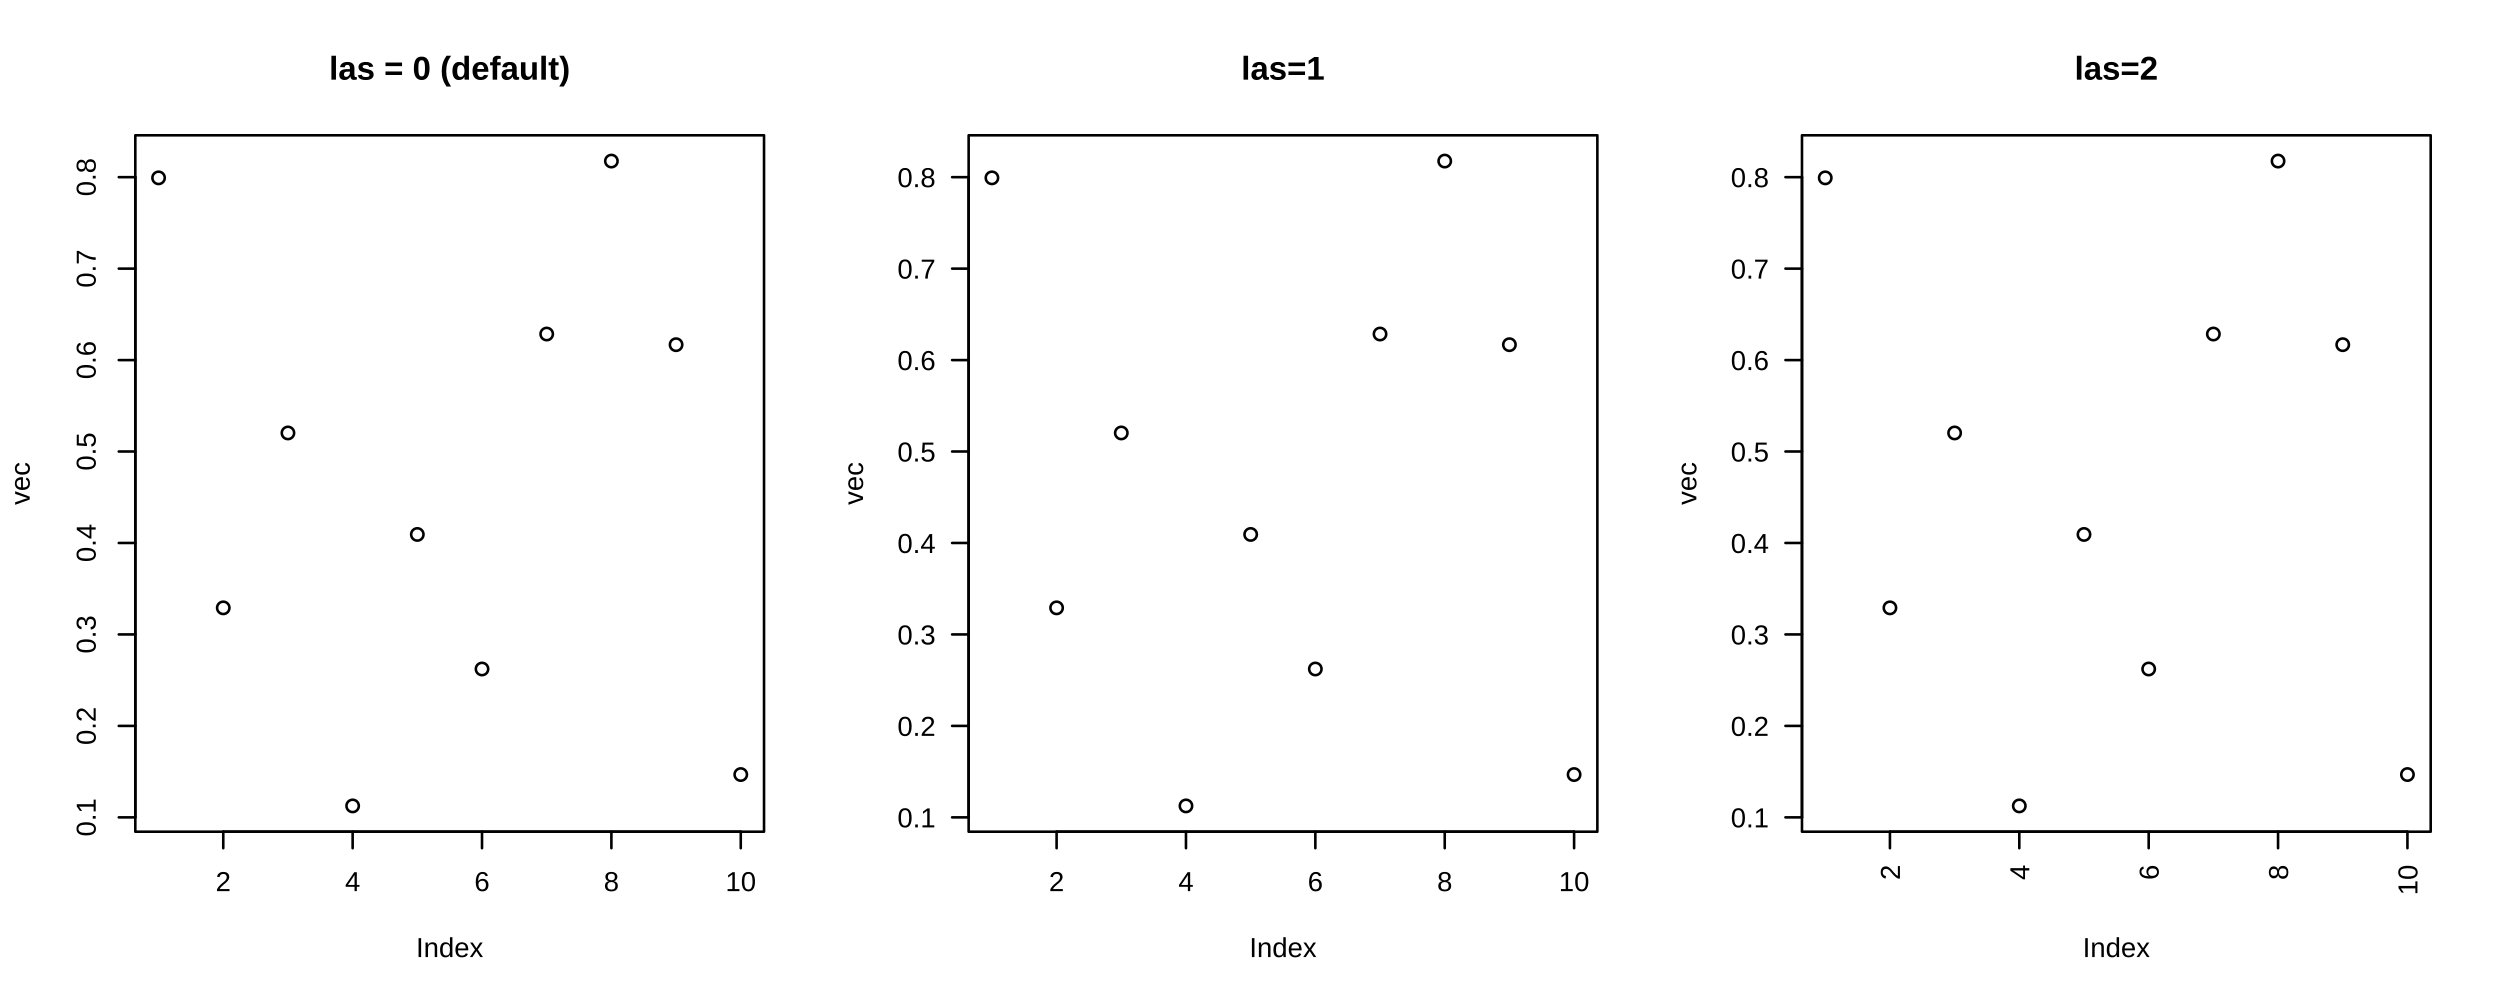
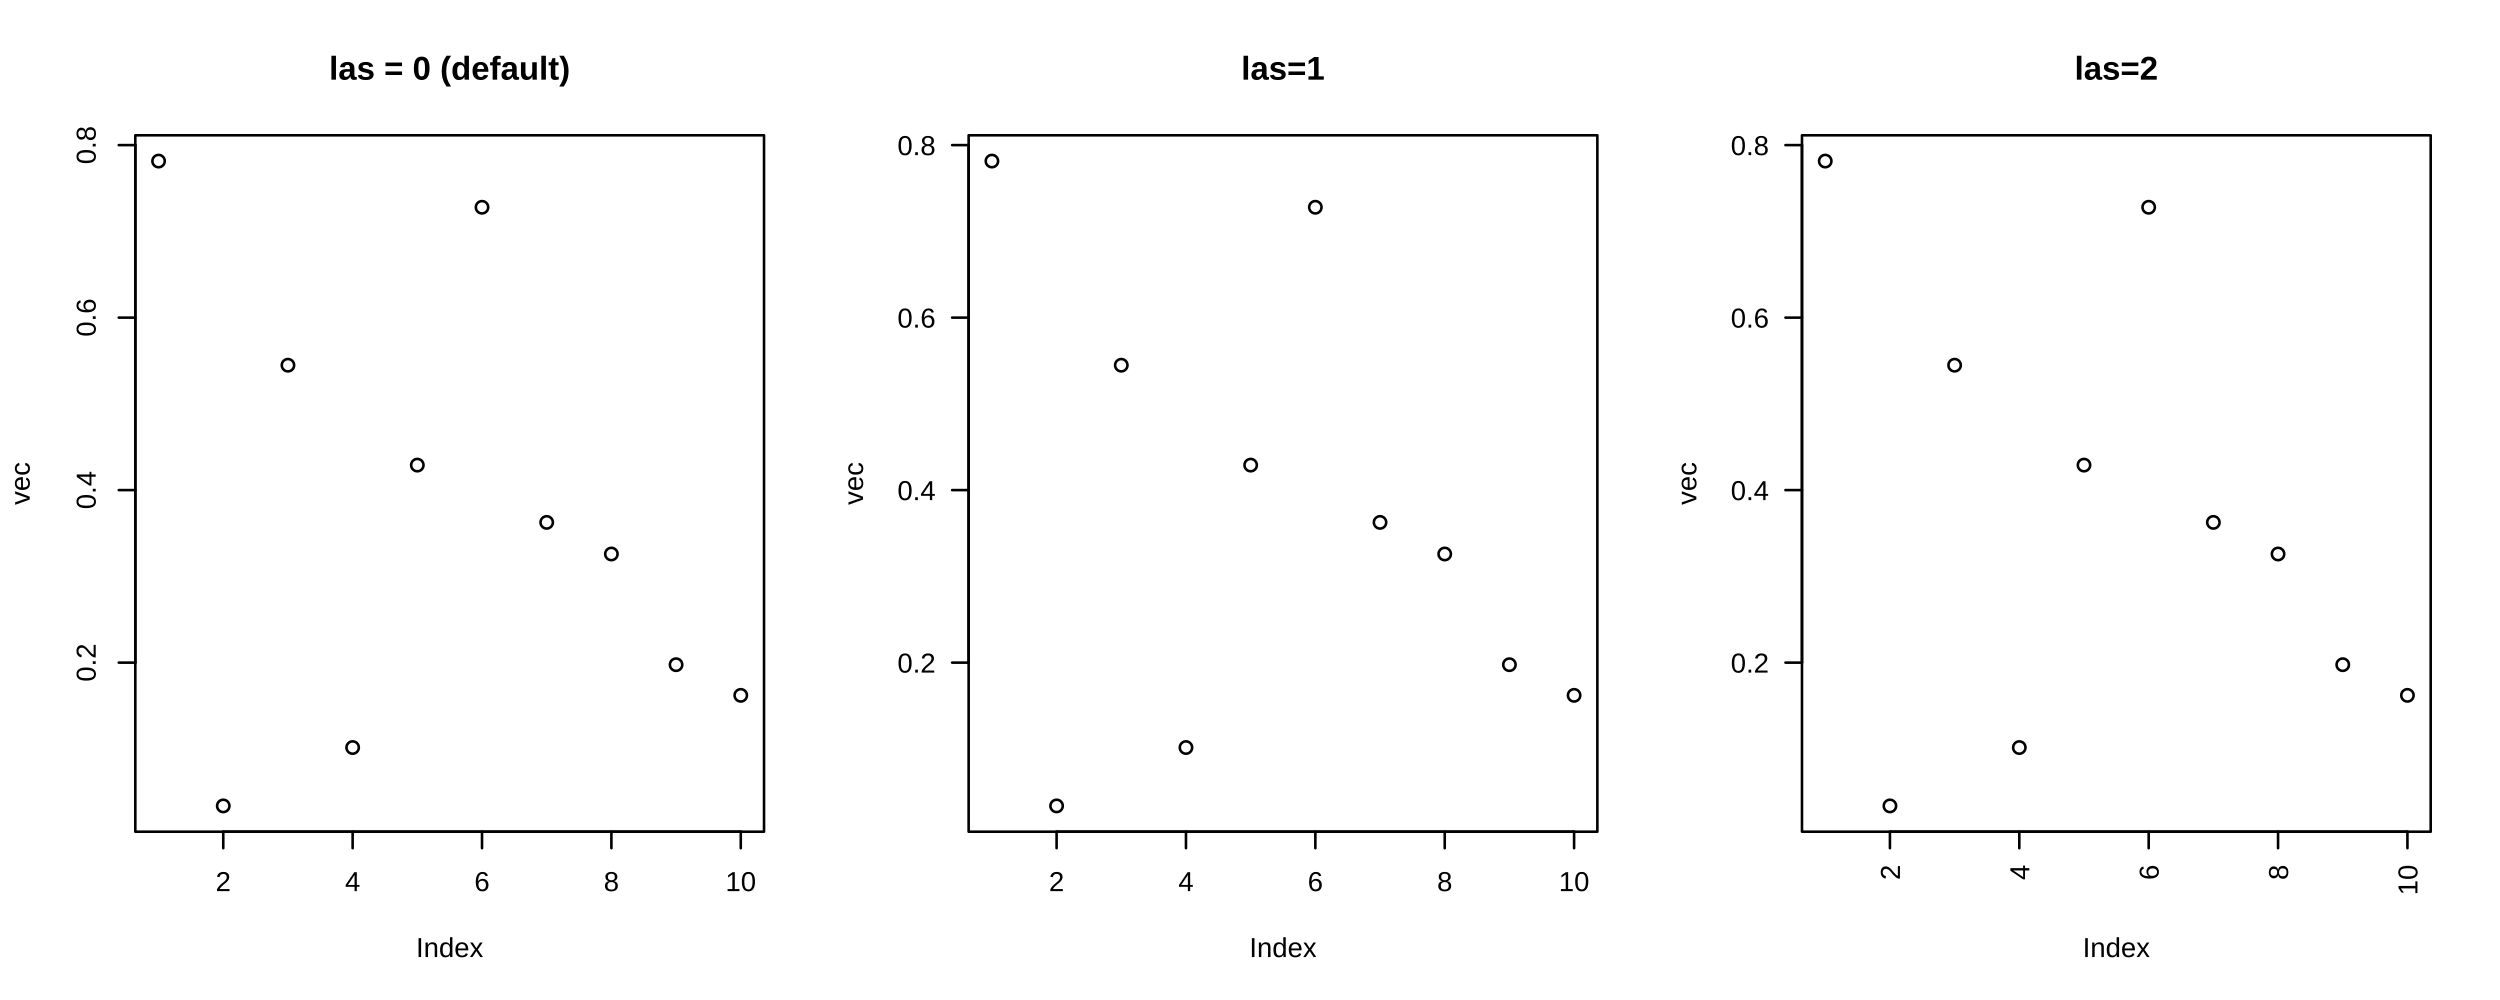
<svg xmlns="http://www.w3.org/2000/svg" class="svglite" width="720.00pt" height="288.00pt" viewBox="0 0 720.00 288.00">
  <defs>
    <style type="text/css">
    .svglite line, .svglite polyline, .svglite polygon, .svglite path, .svglite rect, .svglite circle {
      fill: none;
      stroke: #000000;
      stroke-linecap: round;
      stroke-linejoin: round;
      stroke-miterlimit: 10.00;
    }
    .svglite text {
      white-space: pre;
    }
  </style>
  </defs>
  <rect width="100%" height="100%" style="stroke: none; fill: #FFFFFF;" />
  <defs>
    <clipPath id="cpMC4wMHw3MjAuMDB8MC4wMHwyODguMDA=">
      <rect x="0.00" y="0.00" width="720.00" height="288.00" />
    </clipPath>
  </defs>
  <g clip-path="url(#cpMC4wMHw3MjAuMDB8MC4wMHwyODguMDA=)">
</g>
  <defs>
    <clipPath id="cpMzguOTd8MjIwLjA0fDM4Ljk3fDIzOS41Mw==">
      <rect x="38.97" y="38.97" width="181.08" height="200.56" />
    </clipPath>
  </defs>
  <g clip-path="url(#cpMzguOTd8MjIwLjA0fDM4Ljk3fDIzOS41Mw==)">
-     <circle cx="45.67" cy="51.22" r="1.78" style="stroke-width: 0.75;" />
-     <circle cx="64.30" cy="175.06" r="1.78" style="stroke-width: 0.75;" />
-     <circle cx="82.93" cy="124.69" r="1.78" style="stroke-width: 0.75;" />
-     <circle cx="101.56" cy="232.10" r="1.78" style="stroke-width: 0.75;" />
-     <circle cx="120.19" cy="153.92" r="1.78" style="stroke-width: 0.75;" />
-     <circle cx="138.82" cy="192.67" r="1.78" style="stroke-width: 0.75;" />
-     <circle cx="157.45" cy="96.20" r="1.78" style="stroke-width: 0.75;" />
-     <circle cx="176.08" cy="46.39" r="1.78" style="stroke-width: 0.75;" />
-     <circle cx="194.71" cy="99.27" r="1.78" style="stroke-width: 0.75;" />
-     <circle cx="213.34" cy="223.07" r="1.78" style="stroke-width: 0.75;" />
+     <circle cx="45.67" cy="46.39" r="1.78" style="stroke-width: 0.75;" />
+     <circle cx="64.30" cy="232.10" r="1.78" style="stroke-width: 0.75;" />
+     <circle cx="82.93" cy="105.18" r="1.78" style="stroke-width: 0.75;" />
+     <circle cx="101.56" cy="215.29" r="1.78" style="stroke-width: 0.75;" />
+     <circle cx="120.19" cy="133.95" r="1.78" style="stroke-width: 0.75;" />
+     <circle cx="138.82" cy="59.69" r="1.78" style="stroke-width: 0.75;" />
+     <circle cx="157.45" cy="150.45" r="1.78" style="stroke-width: 0.75;" />
+     <circle cx="176.08" cy="159.55" r="1.78" style="stroke-width: 0.75;" />
+     <circle cx="194.71" cy="191.43" r="1.78" style="stroke-width: 0.75;" />
+     <circle cx="213.34" cy="200.26" r="1.78" style="stroke-width: 0.75;" />
  </g>
  <g clip-path="url(#cpMC4wMHw3MjAuMDB8MC4wMHwyODguMDA=)">
    <line x1="64.30" y1="239.53" x2="213.34" y2="239.53" style="stroke-width: 0.75;" />
    <line x1="64.30" y1="239.53" x2="64.30" y2="244.28" style="stroke-width: 0.75;" />
    <line x1="101.56" y1="239.53" x2="101.56" y2="244.28" style="stroke-width: 0.75;" />
    <line x1="138.82" y1="239.53" x2="138.82" y2="244.28" style="stroke-width: 0.75;" />
    <line x1="176.08" y1="239.53" x2="176.08" y2="244.28" style="stroke-width: 0.75;" />
    <line x1="213.34" y1="239.53" x2="213.34" y2="244.28" style="stroke-width: 0.75;" />
    <text x="64.30" y="256.64" text-anchor="middle" style="font-size: 7.92px; font-family: &quot;Liberation Sans&quot;;" textLength="5.03px" lengthAdjust="spacingAndGlyphs">2</text>
    <text x="101.56" y="256.64" text-anchor="middle" style="font-size: 7.92px; font-family: &quot;Liberation Sans&quot;;" textLength="5.03px" lengthAdjust="spacingAndGlyphs">4</text>
    <text x="138.82" y="256.64" text-anchor="middle" style="font-size: 7.92px; font-family: &quot;Liberation Sans&quot;;" textLength="5.03px" lengthAdjust="spacingAndGlyphs">6</text>
    <text x="176.08" y="256.64" text-anchor="middle" style="font-size: 7.92px; font-family: &quot;Liberation Sans&quot;;" textLength="5.03px" lengthAdjust="spacingAndGlyphs">8</text>
    <text x="213.34" y="256.64" text-anchor="middle" style="font-size: 7.92px; font-family: &quot;Liberation Sans&quot;;" textLength="10.07px" lengthAdjust="spacingAndGlyphs">10</text>
-     <line x1="38.97" y1="235.40" x2="38.97" y2="51.02" style="stroke-width: 0.75;" />
-     <line x1="38.97" y1="235.40" x2="34.21" y2="235.40" style="stroke-width: 0.75;" />
-     <line x1="38.97" y1="209.06" x2="34.21" y2="209.06" style="stroke-width: 0.75;" />
-     <line x1="38.97" y1="182.72" x2="34.21" y2="182.72" style="stroke-width: 0.75;" />
-     <line x1="38.97" y1="156.38" x2="34.21" y2="156.38" style="stroke-width: 0.75;" />
-     <line x1="38.97" y1="130.04" x2="34.21" y2="130.04" style="stroke-width: 0.75;" />
-     <line x1="38.97" y1="103.70" x2="34.21" y2="103.70" style="stroke-width: 0.75;" />
-     <line x1="38.97" y1="77.36" x2="34.21" y2="77.36" style="stroke-width: 0.75;" />
-     <line x1="38.97" y1="51.02" x2="34.21" y2="51.02" style="stroke-width: 0.75;" />
-     <text transform="translate(27.56,235.40) rotate(-90)" text-anchor="middle" style="font-size: 7.92px; font-family: &quot;Liberation Sans&quot;;" textLength="12.58px" lengthAdjust="spacingAndGlyphs">0.1</text>
-     <text transform="translate(27.56,209.06) rotate(-90)" text-anchor="middle" style="font-size: 7.92px; font-family: &quot;Liberation Sans&quot;;" textLength="12.58px" lengthAdjust="spacingAndGlyphs">0.2</text>
-     <text transform="translate(27.56,182.72) rotate(-90)" text-anchor="middle" style="font-size: 7.92px; font-family: &quot;Liberation Sans&quot;;" textLength="12.58px" lengthAdjust="spacingAndGlyphs">0.3</text>
-     <text transform="translate(27.56,156.38) rotate(-90)" text-anchor="middle" style="font-size: 7.92px; font-family: &quot;Liberation Sans&quot;;" textLength="12.58px" lengthAdjust="spacingAndGlyphs">0.4</text>
-     <text transform="translate(27.56,130.04) rotate(-90)" text-anchor="middle" style="font-size: 7.92px; font-family: &quot;Liberation Sans&quot;;" textLength="12.58px" lengthAdjust="spacingAndGlyphs">0.5</text>
-     <text transform="translate(27.56,103.70) rotate(-90)" text-anchor="middle" style="font-size: 7.92px; font-family: &quot;Liberation Sans&quot;;" textLength="12.58px" lengthAdjust="spacingAndGlyphs">0.6</text>
-     <text transform="translate(27.56,77.36) rotate(-90)" text-anchor="middle" style="font-size: 7.92px; font-family: &quot;Liberation Sans&quot;;" textLength="12.58px" lengthAdjust="spacingAndGlyphs">0.7</text>
-     <text transform="translate(27.56,51.02) rotate(-90)" text-anchor="middle" style="font-size: 7.92px; font-family: &quot;Liberation Sans&quot;;" textLength="12.58px" lengthAdjust="spacingAndGlyphs">0.8</text>
+     <line x1="38.97" y1="190.83" x2="38.97" y2="41.79" style="stroke-width: 0.75;" />
+     <line x1="38.97" y1="190.83" x2="34.21" y2="190.83" style="stroke-width: 0.75;" />
+     <line x1="38.97" y1="141.15" x2="34.21" y2="141.15" style="stroke-width: 0.75;" />
+     <line x1="38.97" y1="91.47" x2="34.21" y2="91.47" style="stroke-width: 0.75;" />
+     <line x1="38.97" y1="41.79" x2="34.21" y2="41.79" style="stroke-width: 0.75;" />
+     <text transform="translate(27.56,190.83) rotate(-90)" text-anchor="middle" style="font-size: 7.92px; font-family: &quot;Liberation Sans&quot;;" textLength="12.58px" lengthAdjust="spacingAndGlyphs">0.2</text>
+     <text transform="translate(27.56,141.15) rotate(-90)" text-anchor="middle" style="font-size: 7.92px; font-family: &quot;Liberation Sans&quot;;" textLength="12.58px" lengthAdjust="spacingAndGlyphs">0.4</text>
+     <text transform="translate(27.56,91.47) rotate(-90)" text-anchor="middle" style="font-size: 7.92px; font-family: &quot;Liberation Sans&quot;;" textLength="12.58px" lengthAdjust="spacingAndGlyphs">0.6</text>
+     <text transform="translate(27.56,41.79) rotate(-90)" text-anchor="middle" style="font-size: 7.92px; font-family: &quot;Liberation Sans&quot;;" textLength="12.58px" lengthAdjust="spacingAndGlyphs">0.8</text>
    <polygon points="38.97,239.53 220.04,239.53 220.04,38.97 38.97,38.97 " style="stroke-width: 0.75;" />
  </g>
  <defs>
    <clipPath id="cpMC4wMHwyNDAuMDB8MC4wMHwyODguMDA=">
      <rect x="0.00" y="0.00" width="240.00" height="288.00" />
    </clipPath>
  </defs>
  <g clip-path="url(#cpMC4wMHwyNDAuMDB8MC4wMHwyODguMDA=)">
    <text x="129.50" y="22.95" text-anchor="middle" style="font-size: 9.50px; font-weight: bold; font-family: &quot;Liberation Sans&quot;;" textLength="86.82px" lengthAdjust="spacingAndGlyphs">las = 0 (default)</text>
    <text x="129.50" y="275.64" text-anchor="middle" style="font-size: 7.92px; font-family: &quot;Liberation Sans&quot;;" textLength="21.77px" lengthAdjust="spacingAndGlyphs">Index</text>
    <text transform="translate(8.55,139.25) rotate(-90)" text-anchor="middle" style="font-size: 7.92px; font-family: &quot;Liberation Sans&quot;;" textLength="13.90px" lengthAdjust="spacingAndGlyphs">vec</text>
  </g>
  <defs>
    <clipPath id="cpMjc4Ljk3fDQ2MC4wNHwzOC45N3wyMzkuNTM=">
      <rect x="278.97" y="38.97" width="181.08" height="200.56" />
    </clipPath>
  </defs>
  <g clip-path="url(#cpMjc4Ljk3fDQ2MC4wNHwzOC45N3wyMzkuNTM=)">
-     <circle cx="285.67" cy="51.22" r="1.78" style="stroke-width: 0.75;" />
-     <circle cx="304.30" cy="175.06" r="1.78" style="stroke-width: 0.75;" />
-     <circle cx="322.93" cy="124.69" r="1.78" style="stroke-width: 0.75;" />
-     <circle cx="341.56" cy="232.10" r="1.78" style="stroke-width: 0.75;" />
-     <circle cx="360.19" cy="153.92" r="1.78" style="stroke-width: 0.75;" />
-     <circle cx="378.82" cy="192.67" r="1.78" style="stroke-width: 0.75;" />
-     <circle cx="397.45" cy="96.20" r="1.78" style="stroke-width: 0.75;" />
-     <circle cx="416.08" cy="46.39" r="1.78" style="stroke-width: 0.75;" />
-     <circle cx="434.71" cy="99.27" r="1.78" style="stroke-width: 0.75;" />
-     <circle cx="453.34" cy="223.07" r="1.78" style="stroke-width: 0.75;" />
+     <circle cx="285.67" cy="46.39" r="1.78" style="stroke-width: 0.75;" />
+     <circle cx="304.30" cy="232.10" r="1.78" style="stroke-width: 0.75;" />
+     <circle cx="322.93" cy="105.18" r="1.78" style="stroke-width: 0.75;" />
+     <circle cx="341.56" cy="215.29" r="1.78" style="stroke-width: 0.75;" />
+     <circle cx="360.19" cy="133.95" r="1.78" style="stroke-width: 0.75;" />
+     <circle cx="378.82" cy="59.69" r="1.78" style="stroke-width: 0.75;" />
+     <circle cx="397.45" cy="150.45" r="1.78" style="stroke-width: 0.75;" />
+     <circle cx="416.08" cy="159.55" r="1.78" style="stroke-width: 0.75;" />
+     <circle cx="434.71" cy="191.43" r="1.78" style="stroke-width: 0.75;" />
+     <circle cx="453.34" cy="200.26" r="1.78" style="stroke-width: 0.75;" />
  </g>
  <g clip-path="url(#cpMC4wMHw3MjAuMDB8MC4wMHwyODguMDA=)">
    <line x1="304.30" y1="239.53" x2="453.34" y2="239.53" style="stroke-width: 0.75;" />
    <line x1="304.30" y1="239.53" x2="304.30" y2="244.28" style="stroke-width: 0.75;" />
    <line x1="341.56" y1="239.53" x2="341.56" y2="244.28" style="stroke-width: 0.75;" />
    <line x1="378.82" y1="239.53" x2="378.82" y2="244.28" style="stroke-width: 0.75;" />
    <line x1="416.08" y1="239.53" x2="416.08" y2="244.28" style="stroke-width: 0.75;" />
    <line x1="453.34" y1="239.53" x2="453.34" y2="244.28" style="stroke-width: 0.75;" />
    <text x="304.30" y="256.64" text-anchor="middle" style="font-size: 7.92px; font-family: &quot;Liberation Sans&quot;;" textLength="5.03px" lengthAdjust="spacingAndGlyphs">2</text>
    <text x="341.56" y="256.64" text-anchor="middle" style="font-size: 7.92px; font-family: &quot;Liberation Sans&quot;;" textLength="5.03px" lengthAdjust="spacingAndGlyphs">4</text>
    <text x="378.82" y="256.64" text-anchor="middle" style="font-size: 7.92px; font-family: &quot;Liberation Sans&quot;;" textLength="5.03px" lengthAdjust="spacingAndGlyphs">6</text>
    <text x="416.08" y="256.64" text-anchor="middle" style="font-size: 7.92px; font-family: &quot;Liberation Sans&quot;;" textLength="5.03px" lengthAdjust="spacingAndGlyphs">8</text>
    <text x="453.34" y="256.64" text-anchor="middle" style="font-size: 7.92px; font-family: &quot;Liberation Sans&quot;;" textLength="10.07px" lengthAdjust="spacingAndGlyphs">10</text>
-     <line x1="278.97" y1="235.40" x2="278.97" y2="51.02" style="stroke-width: 0.75;" />
-     <line x1="278.97" y1="235.40" x2="274.21" y2="235.40" style="stroke-width: 0.75;" />
-     <line x1="278.97" y1="209.06" x2="274.21" y2="209.06" style="stroke-width: 0.75;" />
-     <line x1="278.97" y1="182.72" x2="274.21" y2="182.72" style="stroke-width: 0.75;" />
-     <line x1="278.97" y1="156.38" x2="274.21" y2="156.38" style="stroke-width: 0.75;" />
-     <line x1="278.97" y1="130.04" x2="274.21" y2="130.04" style="stroke-width: 0.75;" />
-     <line x1="278.97" y1="103.70" x2="274.21" y2="103.70" style="stroke-width: 0.75;" />
-     <line x1="278.97" y1="77.36" x2="274.21" y2="77.36" style="stroke-width: 0.75;" />
-     <line x1="278.97" y1="51.02" x2="274.21" y2="51.02" style="stroke-width: 0.75;" />
-     <text x="269.46" y="238.28" text-anchor="end" style="font-size: 7.92px; font-family: &quot;Liberation Sans&quot;;" textLength="12.58px" lengthAdjust="spacingAndGlyphs">0.1</text>
-     <text x="269.46" y="211.94" text-anchor="end" style="font-size: 7.92px; font-family: &quot;Liberation Sans&quot;;" textLength="12.58px" lengthAdjust="spacingAndGlyphs">0.2</text>
-     <text x="269.46" y="185.60" text-anchor="end" style="font-size: 7.92px; font-family: &quot;Liberation Sans&quot;;" textLength="12.58px" lengthAdjust="spacingAndGlyphs">0.3</text>
-     <text x="269.46" y="159.26" text-anchor="end" style="font-size: 7.92px; font-family: &quot;Liberation Sans&quot;;" textLength="12.58px" lengthAdjust="spacingAndGlyphs">0.4</text>
-     <text x="269.46" y="132.92" text-anchor="end" style="font-size: 7.92px; font-family: &quot;Liberation Sans&quot;;" textLength="12.58px" lengthAdjust="spacingAndGlyphs">0.5</text>
-     <text x="269.46" y="106.58" text-anchor="end" style="font-size: 7.92px; font-family: &quot;Liberation Sans&quot;;" textLength="12.58px" lengthAdjust="spacingAndGlyphs">0.6</text>
-     <text x="269.46" y="80.24" text-anchor="end" style="font-size: 7.92px; font-family: &quot;Liberation Sans&quot;;" textLength="12.58px" lengthAdjust="spacingAndGlyphs">0.7</text>
-     <text x="269.46" y="53.90" text-anchor="end" style="font-size: 7.92px; font-family: &quot;Liberation Sans&quot;;" textLength="12.58px" lengthAdjust="spacingAndGlyphs">0.8</text>
+     <line x1="278.97" y1="190.83" x2="278.97" y2="41.79" style="stroke-width: 0.75;" />
+     <line x1="278.97" y1="190.83" x2="274.21" y2="190.83" style="stroke-width: 0.75;" />
+     <line x1="278.97" y1="141.15" x2="274.21" y2="141.15" style="stroke-width: 0.75;" />
+     <line x1="278.97" y1="91.47" x2="274.21" y2="91.47" style="stroke-width: 0.75;" />
+     <line x1="278.97" y1="41.79" x2="274.21" y2="41.79" style="stroke-width: 0.75;" />
+     <text x="269.46" y="193.71" text-anchor="end" style="font-size: 7.92px; font-family: &quot;Liberation Sans&quot;;" textLength="12.58px" lengthAdjust="spacingAndGlyphs">0.2</text>
+     <text x="269.46" y="144.03" text-anchor="end" style="font-size: 7.92px; font-family: &quot;Liberation Sans&quot;;" textLength="12.58px" lengthAdjust="spacingAndGlyphs">0.4</text>
+     <text x="269.46" y="94.35" text-anchor="end" style="font-size: 7.92px; font-family: &quot;Liberation Sans&quot;;" textLength="12.58px" lengthAdjust="spacingAndGlyphs">0.6</text>
+     <text x="269.46" y="44.67" text-anchor="end" style="font-size: 7.92px; font-family: &quot;Liberation Sans&quot;;" textLength="12.58px" lengthAdjust="spacingAndGlyphs">0.8</text>
    <polygon points="278.97,239.53 460.04,239.53 460.04,38.97 278.97,38.97 " style="stroke-width: 0.75;" />
  </g>
  <defs>
    <clipPath id="cpMjQwLjAwfDQ4MC4wMHwwLjAwfDI4OC4wMA==">
      <rect x="240.00" y="0.00" width="240.00" height="288.00" />
    </clipPath>
  </defs>
  <g clip-path="url(#cpMjQwLjAwfDQ4MC4wMHwwLjAwfDI4OC4wMA==)">
    <text x="369.50" y="22.95" text-anchor="middle" style="font-size: 9.50px; font-weight: bold; font-family: &quot;Liberation Sans&quot;;" textLength="29.88px" lengthAdjust="spacingAndGlyphs">las=1</text>
    <text x="369.50" y="275.64" text-anchor="middle" style="font-size: 7.92px; font-family: &quot;Liberation Sans&quot;;" textLength="21.77px" lengthAdjust="spacingAndGlyphs">Index</text>
    <text transform="translate(248.55,139.25) rotate(-90)" text-anchor="middle" style="font-size: 7.92px; font-family: &quot;Liberation Sans&quot;;" textLength="13.90px" lengthAdjust="spacingAndGlyphs">vec</text>
  </g>
  <defs>
    <clipPath id="cpNTE4Ljk3fDcwMC4wNHwzOC45N3wyMzkuNTM=">
      <rect x="518.97" y="38.97" width="181.08" height="200.56" />
    </clipPath>
  </defs>
  <g clip-path="url(#cpNTE4Ljk3fDcwMC4wNHwzOC45N3wyMzkuNTM=)">
-     <circle cx="525.67" cy="51.22" r="1.78" style="stroke-width: 0.75;" />
-     <circle cx="544.30" cy="175.06" r="1.78" style="stroke-width: 0.75;" />
-     <circle cx="562.93" cy="124.69" r="1.78" style="stroke-width: 0.75;" />
-     <circle cx="581.56" cy="232.10" r="1.78" style="stroke-width: 0.75;" />
-     <circle cx="600.19" cy="153.92" r="1.78" style="stroke-width: 0.75;" />
-     <circle cx="618.82" cy="192.67" r="1.78" style="stroke-width: 0.75;" />
-     <circle cx="637.45" cy="96.20" r="1.78" style="stroke-width: 0.75;" />
-     <circle cx="656.08" cy="46.39" r="1.78" style="stroke-width: 0.75;" />
-     <circle cx="674.71" cy="99.27" r="1.78" style="stroke-width: 0.75;" />
-     <circle cx="693.34" cy="223.07" r="1.78" style="stroke-width: 0.75;" />
+     <circle cx="525.67" cy="46.39" r="1.78" style="stroke-width: 0.75;" />
+     <circle cx="544.30" cy="232.10" r="1.78" style="stroke-width: 0.75;" />
+     <circle cx="562.93" cy="105.18" r="1.78" style="stroke-width: 0.75;" />
+     <circle cx="581.56" cy="215.29" r="1.78" style="stroke-width: 0.75;" />
+     <circle cx="600.19" cy="133.95" r="1.78" style="stroke-width: 0.75;" />
+     <circle cx="618.82" cy="59.69" r="1.78" style="stroke-width: 0.75;" />
+     <circle cx="637.45" cy="150.45" r="1.78" style="stroke-width: 0.75;" />
+     <circle cx="656.08" cy="159.55" r="1.78" style="stroke-width: 0.75;" />
+     <circle cx="674.71" cy="191.43" r="1.78" style="stroke-width: 0.75;" />
+     <circle cx="693.34" cy="200.26" r="1.78" style="stroke-width: 0.75;" />
  </g>
  <g clip-path="url(#cpMC4wMHw3MjAuMDB8MC4wMHwyODguMDA=)">
    <line x1="544.30" y1="239.53" x2="693.34" y2="239.53" style="stroke-width: 0.75;" />
    <line x1="544.30" y1="239.53" x2="544.30" y2="244.28" style="stroke-width: 0.75;" />
    <line x1="581.56" y1="239.53" x2="581.56" y2="244.28" style="stroke-width: 0.75;" />
    <line x1="618.82" y1="239.53" x2="618.82" y2="244.28" style="stroke-width: 0.75;" />
    <line x1="656.08" y1="239.53" x2="656.08" y2="244.28" style="stroke-width: 0.75;" />
    <line x1="693.34" y1="239.53" x2="693.34" y2="244.28" style="stroke-width: 0.75;" />
    <text transform="translate(547.18,249.03) rotate(-90)" text-anchor="end" style="font-size: 7.92px; font-family: &quot;Liberation Sans&quot;;" textLength="5.03px" lengthAdjust="spacingAndGlyphs">2</text>
    <text transform="translate(584.44,249.03) rotate(-90)" text-anchor="end" style="font-size: 7.92px; font-family: &quot;Liberation Sans&quot;;" textLength="5.03px" lengthAdjust="spacingAndGlyphs">4</text>
    <text transform="translate(621.70,249.03) rotate(-90)" text-anchor="end" style="font-size: 7.92px; font-family: &quot;Liberation Sans&quot;;" textLength="5.03px" lengthAdjust="spacingAndGlyphs">6</text>
    <text transform="translate(658.96,249.03) rotate(-90)" text-anchor="end" style="font-size: 7.92px; font-family: &quot;Liberation Sans&quot;;" textLength="5.03px" lengthAdjust="spacingAndGlyphs">8</text>
    <text transform="translate(696.22,249.03) rotate(-90)" text-anchor="end" style="font-size: 7.92px; font-family: &quot;Liberation Sans&quot;;" textLength="10.07px" lengthAdjust="spacingAndGlyphs">10</text>
-     <line x1="518.97" y1="235.40" x2="518.97" y2="51.02" style="stroke-width: 0.75;" />
-     <line x1="518.97" y1="235.40" x2="514.21" y2="235.40" style="stroke-width: 0.75;" />
-     <line x1="518.97" y1="209.06" x2="514.21" y2="209.06" style="stroke-width: 0.75;" />
-     <line x1="518.97" y1="182.72" x2="514.21" y2="182.72" style="stroke-width: 0.75;" />
-     <line x1="518.97" y1="156.38" x2="514.21" y2="156.38" style="stroke-width: 0.75;" />
-     <line x1="518.97" y1="130.04" x2="514.21" y2="130.04" style="stroke-width: 0.75;" />
-     <line x1="518.97" y1="103.70" x2="514.21" y2="103.70" style="stroke-width: 0.75;" />
-     <line x1="518.97" y1="77.36" x2="514.21" y2="77.36" style="stroke-width: 0.75;" />
-     <line x1="518.97" y1="51.02" x2="514.21" y2="51.02" style="stroke-width: 0.75;" />
-     <text x="509.46" y="238.28" text-anchor="end" style="font-size: 7.92px; font-family: &quot;Liberation Sans&quot;;" textLength="12.58px" lengthAdjust="spacingAndGlyphs">0.1</text>
-     <text x="509.46" y="211.94" text-anchor="end" style="font-size: 7.92px; font-family: &quot;Liberation Sans&quot;;" textLength="12.58px" lengthAdjust="spacingAndGlyphs">0.2</text>
-     <text x="509.46" y="185.60" text-anchor="end" style="font-size: 7.92px; font-family: &quot;Liberation Sans&quot;;" textLength="12.58px" lengthAdjust="spacingAndGlyphs">0.3</text>
-     <text x="509.46" y="159.26" text-anchor="end" style="font-size: 7.92px; font-family: &quot;Liberation Sans&quot;;" textLength="12.58px" lengthAdjust="spacingAndGlyphs">0.4</text>
-     <text x="509.46" y="132.92" text-anchor="end" style="font-size: 7.92px; font-family: &quot;Liberation Sans&quot;;" textLength="12.58px" lengthAdjust="spacingAndGlyphs">0.5</text>
-     <text x="509.46" y="106.58" text-anchor="end" style="font-size: 7.92px; font-family: &quot;Liberation Sans&quot;;" textLength="12.58px" lengthAdjust="spacingAndGlyphs">0.6</text>
-     <text x="509.46" y="80.24" text-anchor="end" style="font-size: 7.92px; font-family: &quot;Liberation Sans&quot;;" textLength="12.58px" lengthAdjust="spacingAndGlyphs">0.7</text>
-     <text x="509.46" y="53.90" text-anchor="end" style="font-size: 7.92px; font-family: &quot;Liberation Sans&quot;;" textLength="12.58px" lengthAdjust="spacingAndGlyphs">0.8</text>
+     <line x1="518.97" y1="190.83" x2="518.97" y2="41.79" style="stroke-width: 0.75;" />
+     <line x1="518.97" y1="190.83" x2="514.21" y2="190.83" style="stroke-width: 0.75;" />
+     <line x1="518.97" y1="141.15" x2="514.21" y2="141.15" style="stroke-width: 0.75;" />
+     <line x1="518.97" y1="91.47" x2="514.21" y2="91.47" style="stroke-width: 0.75;" />
+     <line x1="518.97" y1="41.79" x2="514.21" y2="41.79" style="stroke-width: 0.75;" />
+     <text x="509.46" y="193.71" text-anchor="end" style="font-size: 7.92px; font-family: &quot;Liberation Sans&quot;;" textLength="12.58px" lengthAdjust="spacingAndGlyphs">0.2</text>
+     <text x="509.46" y="144.03" text-anchor="end" style="font-size: 7.92px; font-family: &quot;Liberation Sans&quot;;" textLength="12.58px" lengthAdjust="spacingAndGlyphs">0.4</text>
+     <text x="509.46" y="94.35" text-anchor="end" style="font-size: 7.92px; font-family: &quot;Liberation Sans&quot;;" textLength="12.58px" lengthAdjust="spacingAndGlyphs">0.6</text>
+     <text x="509.46" y="44.67" text-anchor="end" style="font-size: 7.92px; font-family: &quot;Liberation Sans&quot;;" textLength="12.58px" lengthAdjust="spacingAndGlyphs">0.8</text>
    <polygon points="518.97,239.53 700.04,239.53 700.04,38.97 518.97,38.97 " style="stroke-width: 0.75;" />
  </g>
  <defs>
    <clipPath id="cpNDgwLjAwfDcyMC4wMHwwLjAwfDI4OC4wMA==">
      <rect x="480.00" y="0.00" width="240.00" height="288.00" />
    </clipPath>
  </defs>
  <g clip-path="url(#cpNDgwLjAwfDcyMC4wMHwwLjAwfDI4OC4wMA==)">
    <text x="609.50" y="22.95" text-anchor="middle" style="font-size: 9.50px; font-weight: bold; font-family: &quot;Liberation Sans&quot;;" textLength="29.88px" lengthAdjust="spacingAndGlyphs">las=2</text>
    <text x="609.50" y="275.64" text-anchor="middle" style="font-size: 7.92px; font-family: &quot;Liberation Sans&quot;;" textLength="21.77px" lengthAdjust="spacingAndGlyphs">Index</text>
    <text transform="translate(488.55,139.25) rotate(-90)" text-anchor="middle" style="font-size: 7.92px; font-family: &quot;Liberation Sans&quot;;" textLength="13.90px" lengthAdjust="spacingAndGlyphs">vec</text>
  </g>
</svg>
